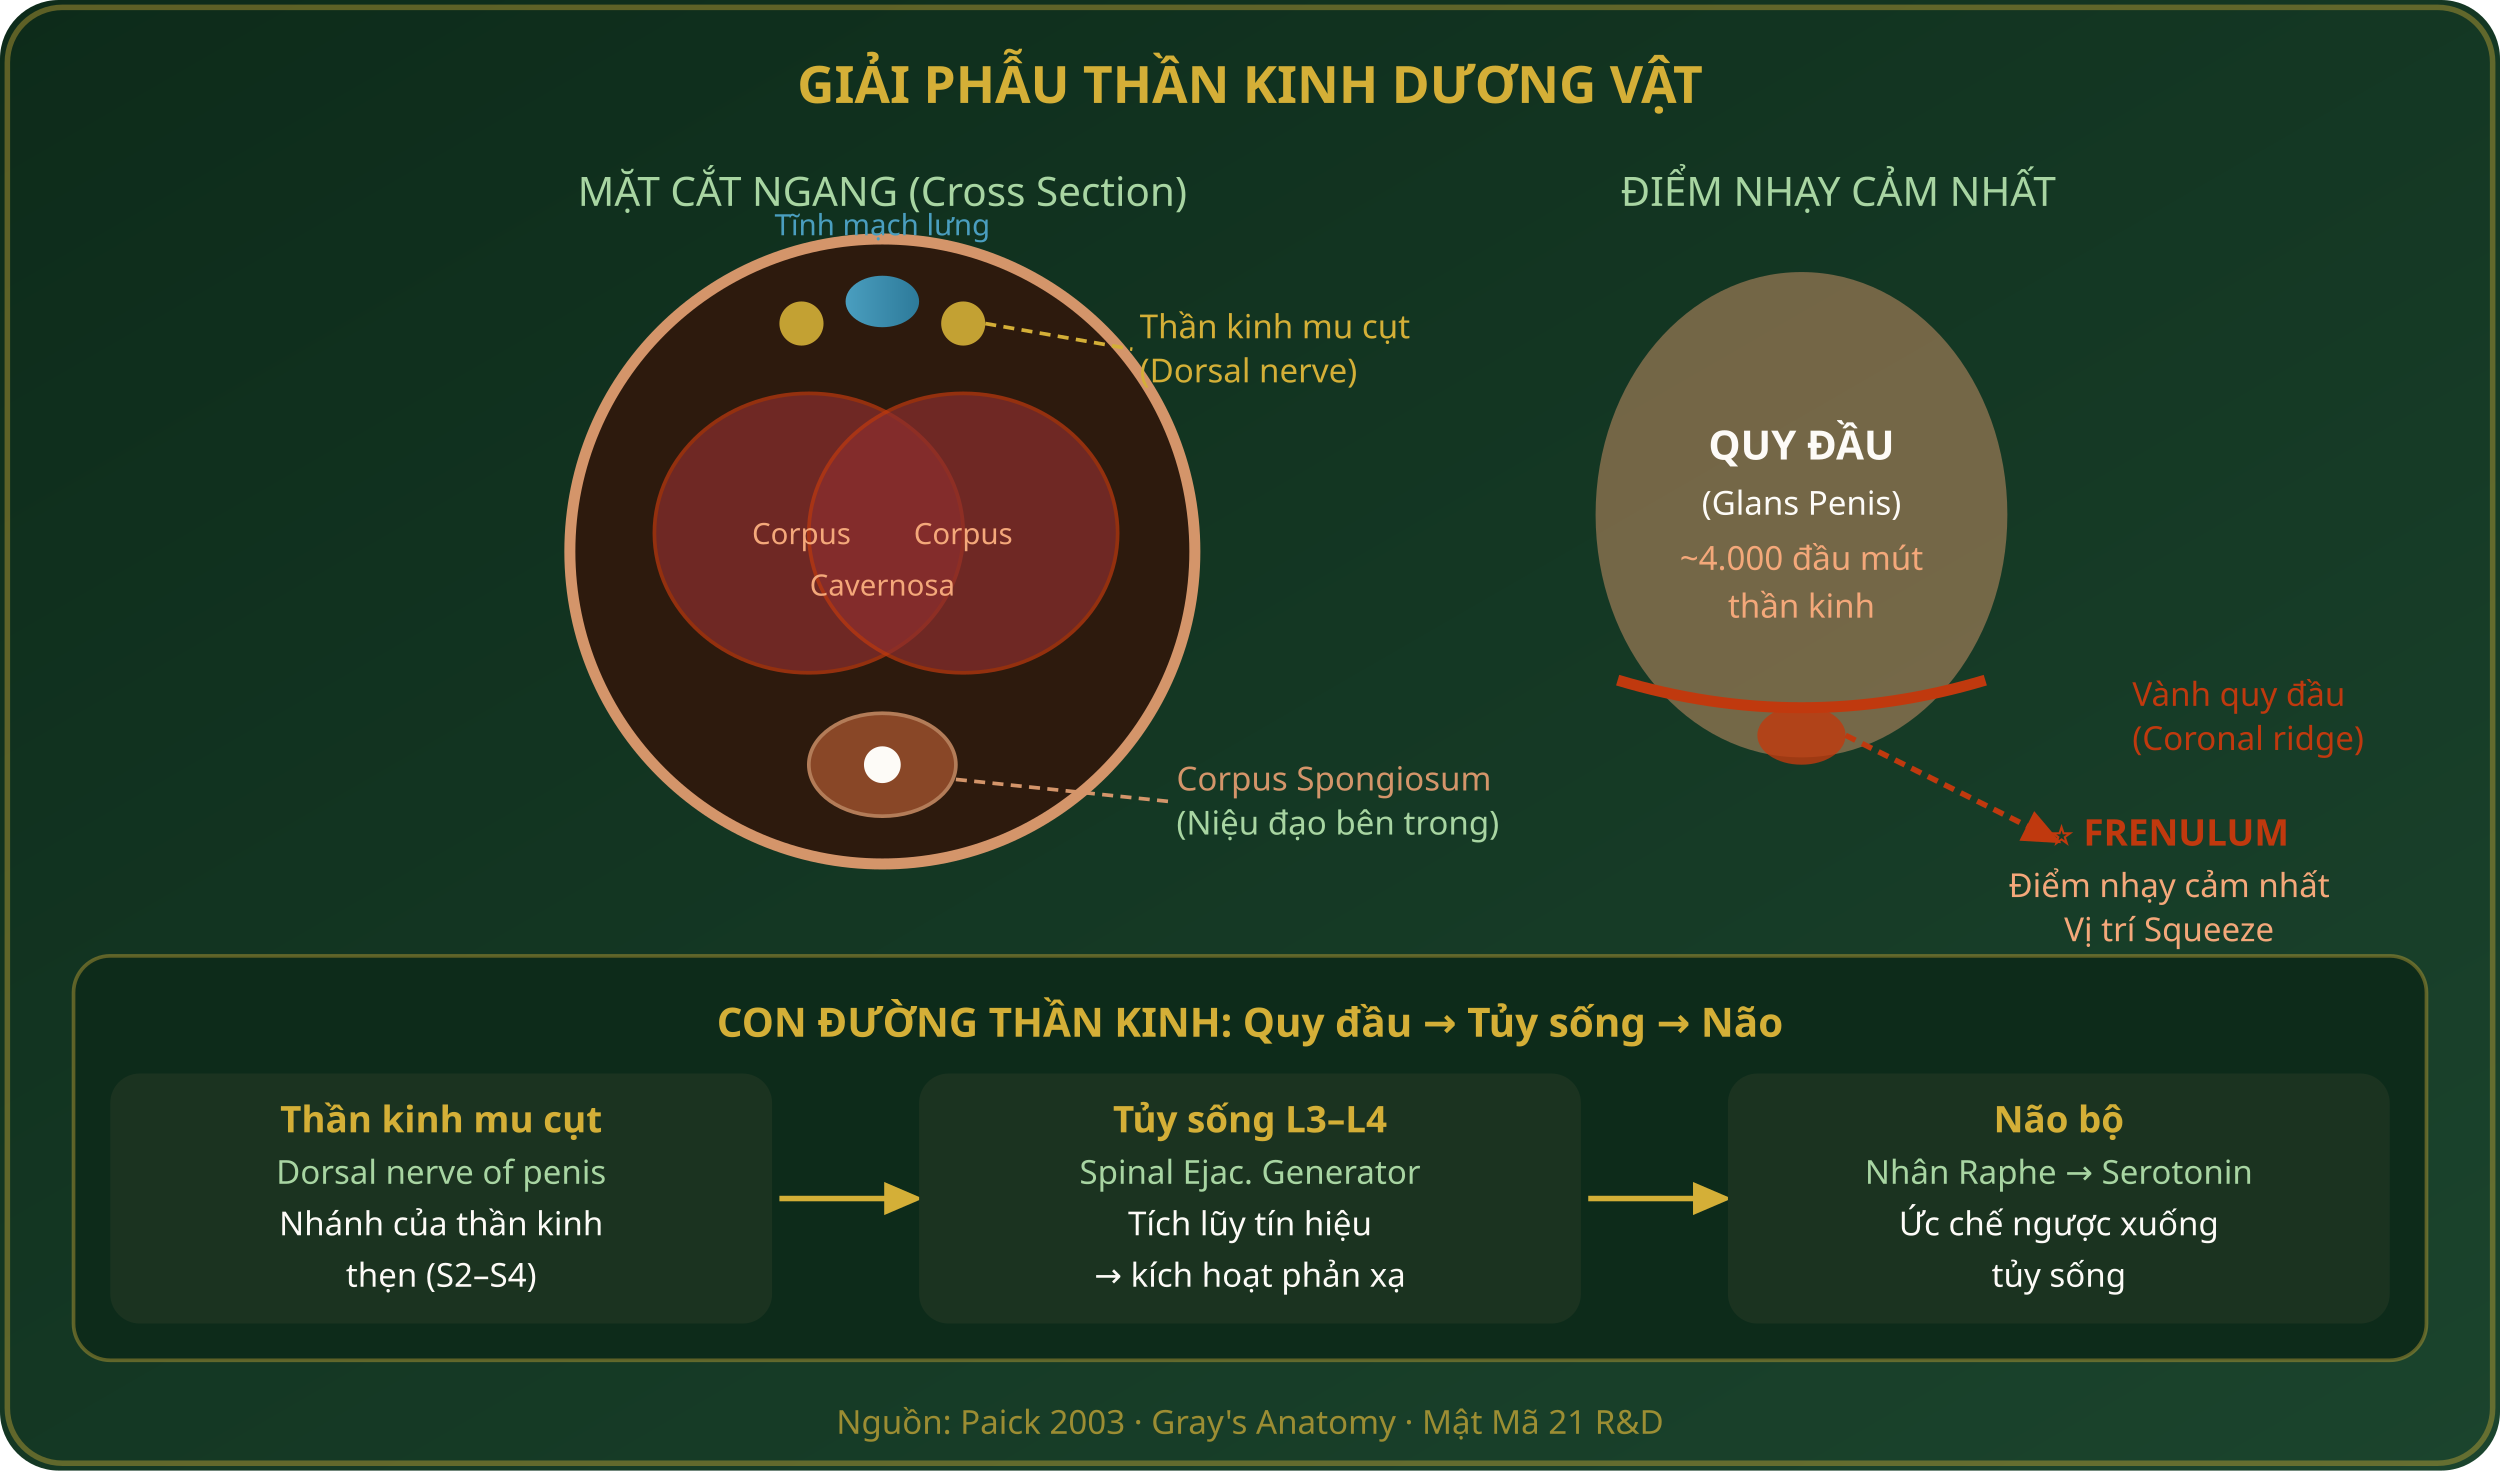
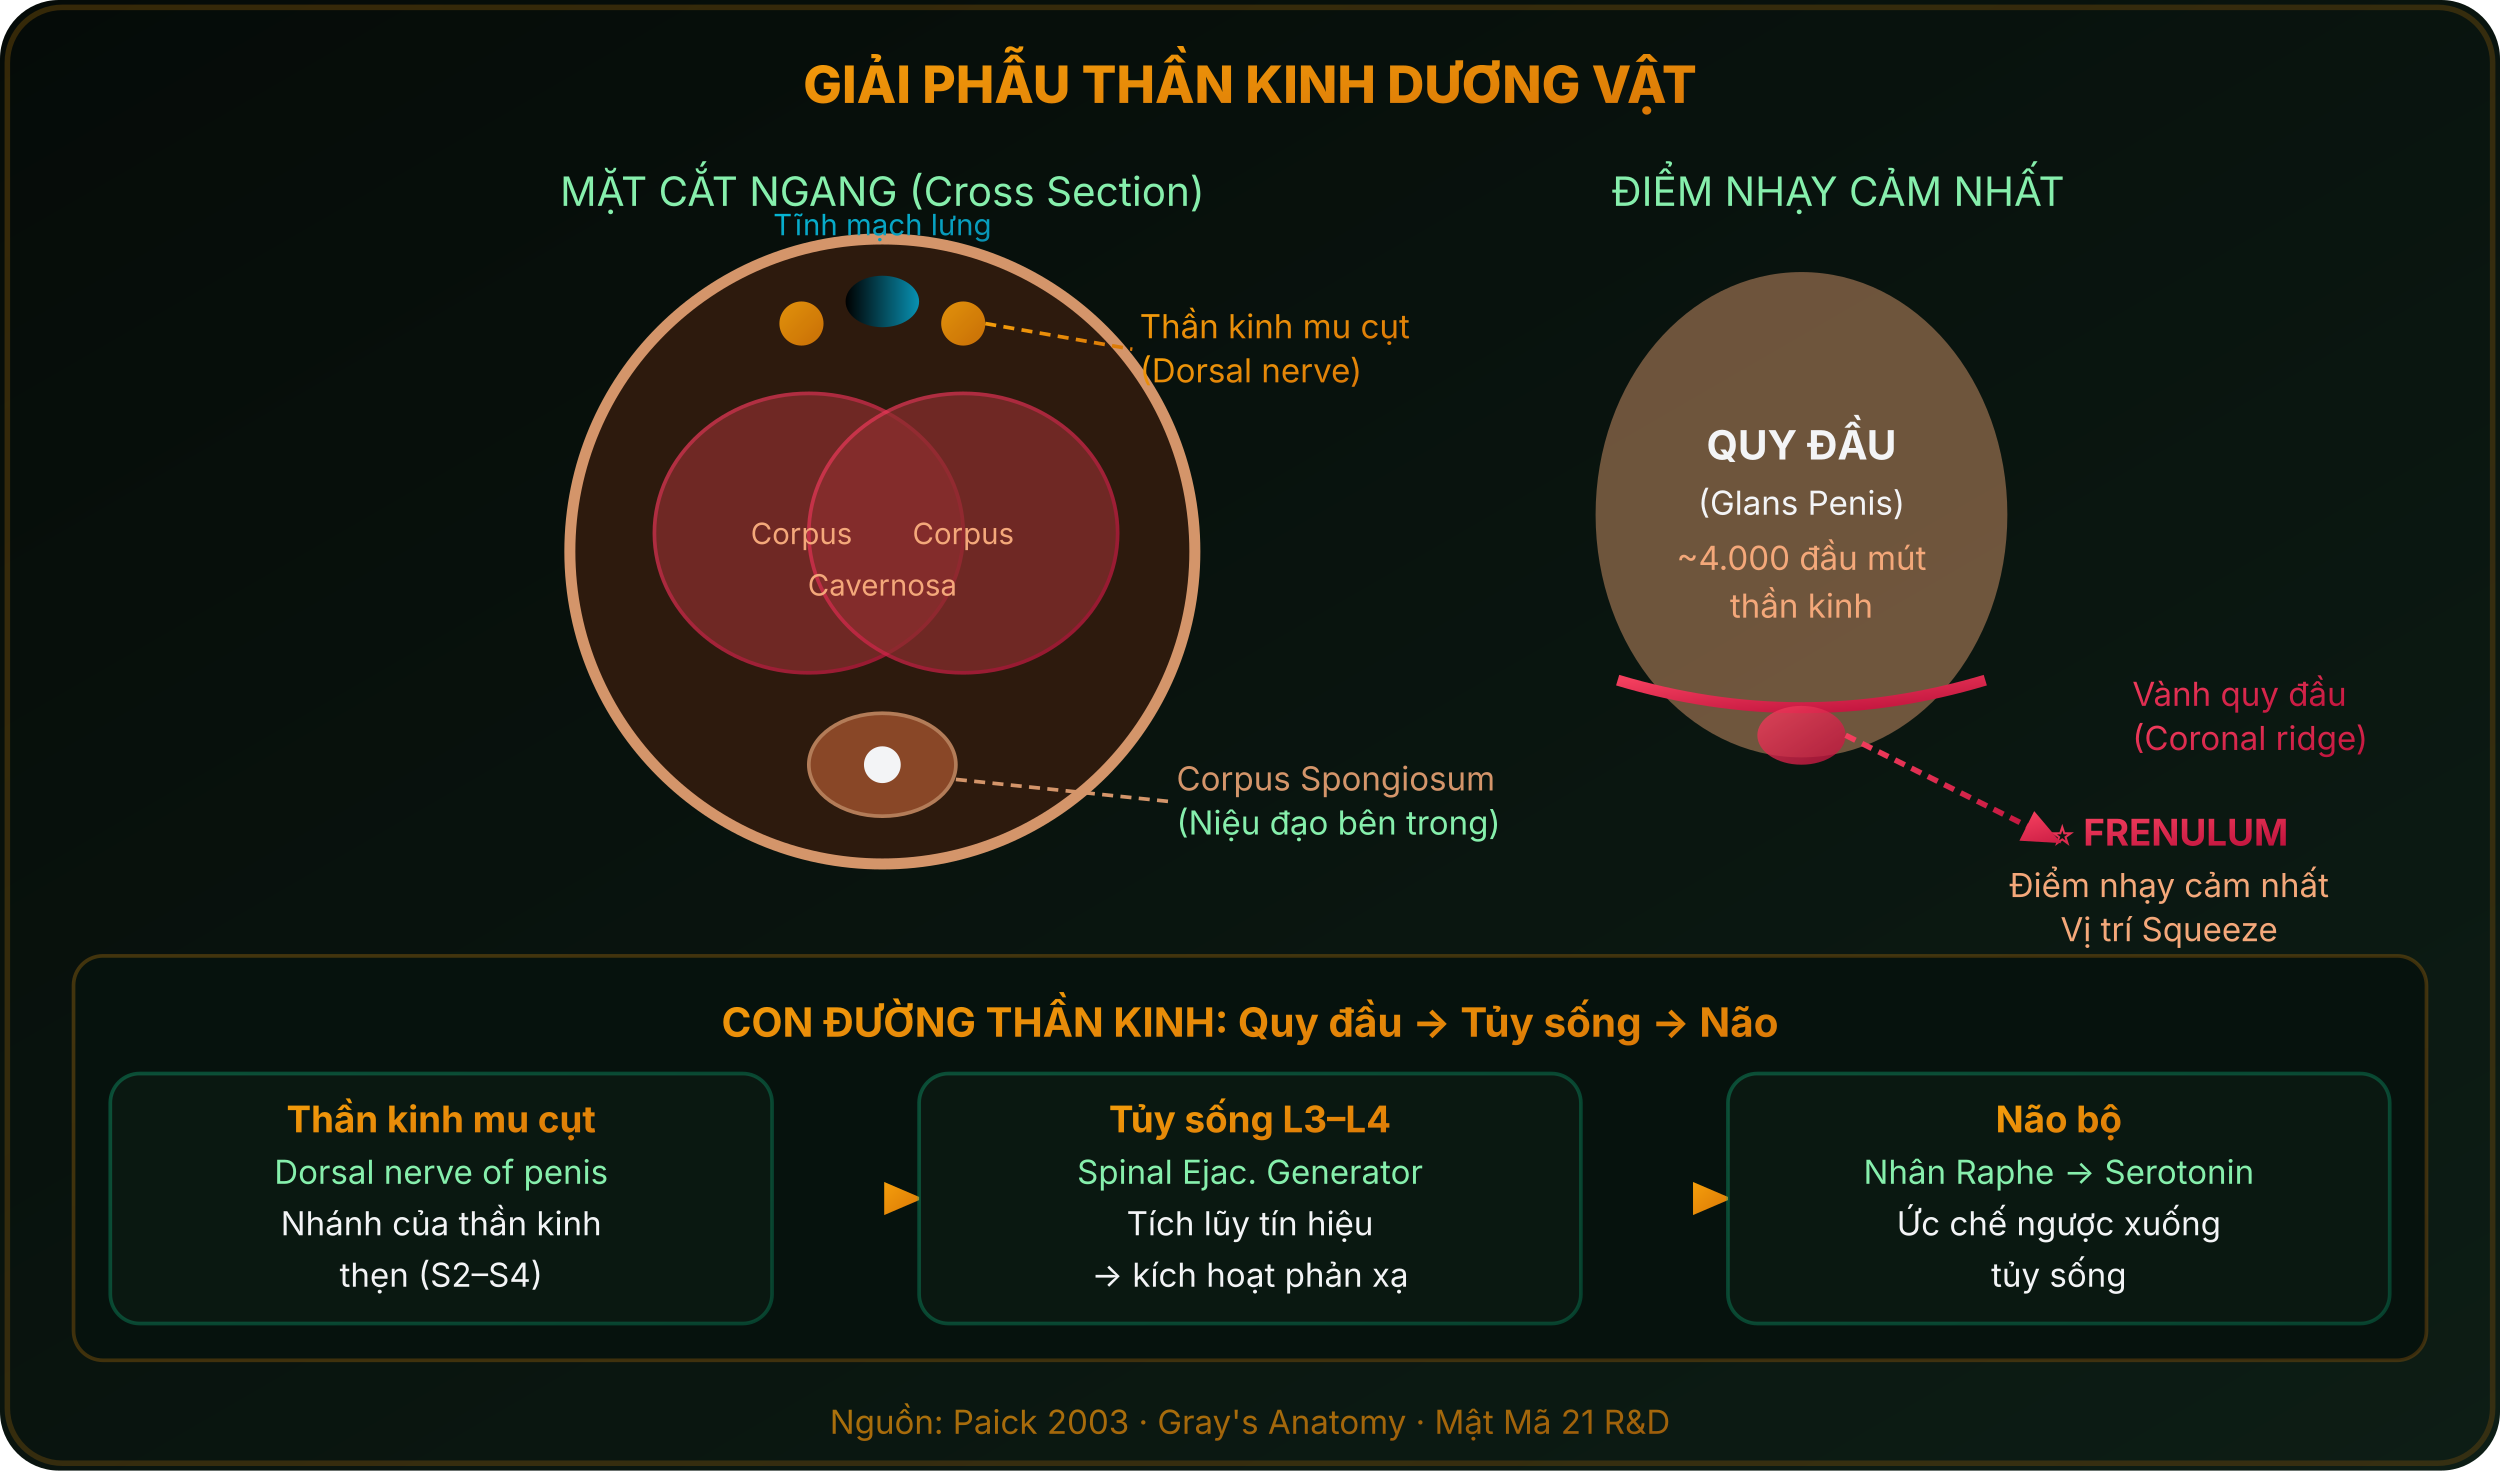
<svg xmlns="http://www.w3.org/2000/svg" viewBox="0 0 680 400" width="100%" height="100%">
  <defs>
+     <style>
+       text {
+         text-rendering: optimizeLegibility;
+         -webkit-font-smoothing: antialiased;
+         font-family: 'Plus Jakarta Sans', 'Inter', system-ui, -apple-system, sans-serif;
+       }
+       .title-text {
+         font-weight: 800;
+         letter-spacing: 1.5px;
+       }
+       .glow-path {
+         filter: url(#glow-filter);
+       }
+     </style>
+     <filter id="glow-filter" x="-20%" y="-20%" width="140%" height="140%">
+       <feGaussianBlur stdDeviation="3" result="blur" />
+       <feMerge>
+         <feMergeNode in="blur" />
+         <feMergeNode in="SourceGraphic" />
+       </feMerge>
+     </filter>
+     <linearGradient id="obsidian-bg" x1="0%" y1="0%" x2="100%" y2="100%">
+       <stop offset="0%" stop-color="#050B08" />
+       <stop offset="100%" stop-color="#0D1D15" />
+     </linearGradient>
+     <linearGradient id="neon-gold" x1="0%" y1="0%" x2="100%" y2="100%">
+       <stop offset="0%" stop-color="#F59E0B" />
+       <stop offset="100%" stop-color="#D97706" />
+     </linearGradient>
+     <linearGradient id="neon-red" x1="0%" y1="0%" x2="100%" y2="100%">
+       <stop offset="0%" stop-color="#F43F5E" />
+       <stop offset="100%" stop-color="#BE123C" />
+     </linearGradient>
+     <linearGradient id="neon-cyan" x1="0%" y1="0%" x2="100%" y2="100%">
+       <stop offset="0%" stop-color="#06B6D4" />
+       <stop offset="100%" stop-color="#0891B2" />
+     </linearGradient>
+     <linearGradient id="neon-green" x1="0%" y1="0%" x2="100%" y2="100%">
+       <stop offset="0%" stop-color="#10B981" />
+       <stop offset="100%" stop-color="#059669" />
+     </linearGradient>
    <linearGradient id="bg" x1="0%" y1="0%" x2="100%" y2="100%">
      <stop offset="0%" stop-color="#0D2B1A" />
      <stop offset="100%" stop-color="#1B442D" />
    </linearGradient>
    <linearGradient id="skin" x1="0%" y1="0%" x2="0%" y2="100%">
      <stop offset="0%" stop-color="#D4956A" />
      <stop offset="100%" stop-color="#B5723E" />
    </linearGradient>
    <linearGradient id="nerve" x1="0%" y1="0%" x2="100%" y2="0%">
-       <stop offset="0%" stop-color="#D4AF37" />
-       <stop offset="100%" stop-color="#AA7C11" />
+       <stop offset="0%" stop-color="url(#neon-gold)" />
+       <stop offset="100%" stop-color="#D97706" />
    </linearGradient>
    <linearGradient id="vein" x1="0%" y1="0%" x2="100%" y2="0%">
-       <stop offset="0%" stop-color="#4A9EBF" />
-       <stop offset="100%" stop-color="#2D7A9A" />
+       <stop offset="0%" stop-color="url(#neon-cyan)" />
+       <stop offset="100%" stop-color="#0891B2" />
    </linearGradient>
    <marker id="arr" markerWidth="7" markerHeight="7" refX="5" refY="3" orient="auto">
-       <path d="M0,0 L0,6 L7,3 z" fill="#D4AF37" />
+       <path d="M0,0 L0,6 L7,3 z" fill="url(#neon-gold)" />
    </marker>
    <marker id="arr-red" markerWidth="7" markerHeight="7" refX="5" refY="3" orient="auto">
-       <path d="M0,0 L0,6 L7,3 z" fill="#C0390E" />
+       <path d="M0,0 L0,6 L7,3 z" fill="url(#neon-red)" />
    </marker>
  </defs>
-   <rect width="680" height="400" rx="16" fill="url(#bg)" />
-   <rect x="2" y="2" width="676" height="396" rx="15" fill="none" stroke="#D4AF37" stroke-width="1.5" stroke-opacity="0.4" />
-   <text x="340" y="28" font-family="system-ui,sans-serif" font-size="14" font-weight="800" fill="#D4AF37" text-anchor="middle">GIẢI PHẪU THẦN KINH DƯƠNG VẬT</text>
-   <text x="240" y="56" font-family="system-ui,sans-serif" font-size="11" fill="#A8D5A2" text-anchor="middle">MẶT CẮT NGANG (Cross Section)</text>
+   <rect width="680" height="400" rx="16" fill="url(#obsidian-bg)" />
+   <rect x="2" y="2" width="676" height="396" rx="15" fill="none" stroke="url(#neon-gold)" stroke-width="1.5" stroke-opacity="0.2" />
+   <text x="340" y="28" font-family="'Plus Jakarta Sans', 'Inter', system-ui, sans-serif" font-size="14" font-weight="800" fill="url(#neon-gold)" text-anchor="middle">GIẢI PHẪU THẦN KINH DƯƠNG VẬT</text>
+   <text x="240" y="56" font-family="'Plus Jakarta Sans', 'Inter', system-ui, sans-serif" font-size="11" fill="#86EFAC" text-anchor="middle">MẶT CẮT NGANG (Cross Section)</text>
  <circle cx="240" cy="150" r="85" fill="#2D1A0D" stroke="#D4956A" stroke-width="3" />
  <ellipse cx="240" cy="82" rx="10" ry="7" fill="url(#vein)" />
-   <text x="240" y="64" font-family="system-ui,sans-serif" font-size="8" fill="#4A9EBF" text-anchor="middle">Tĩnh mạch lưng</text>
-   <circle cx="218" cy="88" r="6" fill="#D4AF37" opacity="0.9" />
-   <circle cx="262" cy="88" r="6" fill="#D4AF37" opacity="0.9" />
-   <text x="310" y="92" font-family="system-ui,sans-serif" font-size="9" fill="#D4AF37">Thần kinh mu cụt</text>
-   <text x="310" y="104" font-family="system-ui,sans-serif" font-size="9" fill="#D4AF37">(Dorsal nerve)</text>
-   <line x1="268" y1="88" x2="308" y2="95" stroke="#D4AF37" stroke-width="1" stroke-dasharray="3,2" />
-   <ellipse cx="220" cy="145" rx="42" ry="38" fill="#8B2E2E" opacity="0.7" stroke="#C0390E" stroke-width="1" />
-   <ellipse cx="262" cy="145" rx="42" ry="38" fill="#8B2E2E" opacity="0.7" stroke="#C0390E" stroke-width="1" />
-   <text x="218" y="148" font-family="system-ui,sans-serif" font-size="8" fill="#F4A87A" text-anchor="middle">Corpus</text>
-   <text x="262" y="148" font-family="system-ui,sans-serif" font-size="8" fill="#F4A87A" text-anchor="middle">Corpus</text>
-   <text x="240" y="162" font-family="system-ui,sans-serif" font-size="8" fill="#F4A87A" text-anchor="middle">Cavernosa</text>
+   <text x="240" y="64" font-family="'Plus Jakarta Sans', 'Inter', system-ui, sans-serif" font-size="8" fill="url(#neon-cyan)" text-anchor="middle">Tĩnh mạch lưng</text>
+   <circle cx="218" cy="88" r="6" fill="url(#neon-gold)" opacity="0.9" />
+   <circle cx="262" cy="88" r="6" fill="url(#neon-gold)" opacity="0.9" />
+   <text x="310" y="92" font-family="'Plus Jakarta Sans', 'Inter', system-ui, sans-serif" font-size="9" fill="url(#neon-gold)">Thần kinh mu cụt</text>
+   <text x="310" y="104" font-family="'Plus Jakarta Sans', 'Inter', system-ui, sans-serif" font-size="9" fill="url(#neon-gold)">(Dorsal nerve)</text>
+   <line x1="268" y1="88" x2="308" y2="95" stroke="url(#neon-gold)" stroke-width="1" stroke-dasharray="3,2" />
+   <ellipse cx="220" cy="145" rx="42" ry="38" fill="#8B2E2E" opacity="0.7" stroke="url(#neon-red)" stroke-width="1" />
+   <ellipse cx="262" cy="145" rx="42" ry="38" fill="#8B2E2E" opacity="0.7" stroke="url(#neon-red)" stroke-width="1" />
+   <text x="218" y="148" font-family="'Plus Jakarta Sans', 'Inter', system-ui, sans-serif" font-size="8" fill="#F4A87A" text-anchor="middle">Corpus</text>
+   <text x="262" y="148" font-family="'Plus Jakarta Sans', 'Inter', system-ui, sans-serif" font-size="8" fill="#F4A87A" text-anchor="middle">Corpus</text>
+   <text x="240" y="162" font-family="'Plus Jakarta Sans', 'Inter', system-ui, sans-serif" font-size="8" fill="#F4A87A" text-anchor="middle">Cavernosa</text>
  <ellipse cx="240" cy="208" rx="20" ry="14" fill="#A0522D" opacity="0.8" stroke="#D4956A" stroke-width="1" />
-   <text x="320" y="215" font-family="system-ui,sans-serif" font-size="9" fill="#D4956A">Corpus Spongiosum</text>
-   <text x="320" y="227" font-family="system-ui,sans-serif" font-size="9" fill="#A8D5A2">(Niệu đạo bên trong)</text>
+   <text x="320" y="215" font-family="'Plus Jakarta Sans', 'Inter', system-ui, sans-serif" font-size="9" fill="#D4956A">Corpus Spongiosum</text>
+   <text x="320" y="227" font-family="'Plus Jakarta Sans', 'Inter', system-ui, sans-serif" font-size="9" fill="#86EFAC">(Niệu đạo bên trong)</text>
  <line x1="260" y1="212" x2="318" y2="218" stroke="#D4956A" stroke-width="1" stroke-dasharray="3,2" />
-   <circle cx="240" cy="208" r="5" fill="#FDFBF7" />
-   <text x="500" y="56" font-family="system-ui,sans-serif" font-size="11" fill="#A8D5A2" text-anchor="middle">ĐIỂM NHẠY CẢM NHẤT</text>
+   <circle cx="240" cy="208" r="5" fill="#F3F4F6" />
+   <text x="500" y="56" font-family="'Plus Jakarta Sans', 'Inter', system-ui, sans-serif" font-size="11" fill="#86EFAC" text-anchor="middle">ĐIỂM NHẠY CẢM NHẤT</text>
  <ellipse cx="490" cy="140" rx="55" ry="65" fill="#D4956A" opacity="0.5" stroke="#D4956A" stroke-width="2" />
-   <text x="490" y="125" font-family="system-ui,sans-serif" font-size="11" font-weight="700" fill="#FDFBF7" text-anchor="middle">QUY ĐẦU</text>
-   <text x="490" y="140" font-family="system-ui,sans-serif" font-size="9" fill="#FDFBF7" text-anchor="middle">(Glans Penis)</text>
-   <text x="490" y="155" font-family="system-ui,sans-serif" font-size="9" fill="#F4A87A" text-anchor="middle">~4.000 đầu mút</text>
-   <text x="490" y="168" font-family="system-ui,sans-serif" font-size="9" fill="#F4A87A" text-anchor="middle">thần kinh</text>
-   <path d="M 440 185 Q 490 200 540 185" fill="none" stroke="#C0390E" stroke-width="3" />
-   <text x="580" y="192" font-family="system-ui,sans-serif" font-size="9" fill="#C0390E">Vành quy đầu</text>
-   <text x="580" y="204" font-family="system-ui,sans-serif" font-size="9" fill="#C0390E">(Coronal ridge)</text>
-   <ellipse cx="490" cy="200" rx="12" ry="8" fill="#C0390E" opacity="0.8" />
-   <text x="590" y="230" font-family="system-ui,sans-serif" font-size="10" font-weight="700" fill="#C0390E" text-anchor="middle">⭐ FRENULUM</text>
-   <text x="590" y="244" font-family="system-ui,sans-serif" font-size="9" fill="#F4A87A" text-anchor="middle">Điểm nhạy cảm nhất</text>
-   <text x="590" y="256" font-family="system-ui,sans-serif" font-size="9" fill="#F4A87A" text-anchor="middle">Vị trí Squeeze</text>
-   <line x1="502" y1="200" x2="558" y2="228" stroke="#C0390E" stroke-width="1.5" stroke-dasharray="3,2" marker-end="url(#arr-red)" />
-   <rect x="20" y="260" width="640" height="110" rx="10" fill="#0D2B1A" stroke="#D4AF37" stroke-width="1" stroke-opacity="0.4" />
-   <text x="340" y="282" font-family="system-ui,sans-serif" font-size="11" font-weight="700" fill="#D4AF37" text-anchor="middle">CON ĐƯỜNG THẦN KINH: Quy đầu → Tủy sống → Não</text>
-   <rect x="30" y="292" width="180" height="68" rx="8" fill="#1B3320" />
-   <text x="120" y="308" font-family="system-ui,sans-serif" font-size="10" font-weight="700" fill="#D4AF37" text-anchor="middle">Thần kinh mu cụt</text>
-   <text x="120" y="322" font-family="system-ui,sans-serif" font-size="9" fill="#A8D5A2" text-anchor="middle">Dorsal nerve of penis</text>
-   <text x="120" y="336" font-family="system-ui,sans-serif" font-size="9" fill="#FDFBF7" text-anchor="middle">Nhánh của thần kinh</text>
-   <text x="120" y="350" font-family="system-ui,sans-serif" font-size="9" fill="#FDFBF7" text-anchor="middle">thẹn (S2–S4)</text>
-   <line x1="212" y1="326" x2="248" y2="326" stroke="#D4AF37" stroke-width="1.5" marker-end="url(#arr)" />
-   <rect x="250" y="292" width="180" height="68" rx="8" fill="#1B3320" />
-   <text x="340" y="308" font-family="system-ui,sans-serif" font-size="10" font-weight="700" fill="#D4AF37" text-anchor="middle">Tủy sống L3–L4</text>
-   <text x="340" y="322" font-family="system-ui,sans-serif" font-size="9" fill="#A8D5A2" text-anchor="middle">Spinal Ejac. Generator</text>
-   <text x="340" y="336" font-family="system-ui,sans-serif" font-size="9" fill="#FDFBF7" text-anchor="middle">Tích lũy tín hiệu</text>
-   <text x="340" y="350" font-family="system-ui,sans-serif" font-size="9" fill="#FDFBF7" text-anchor="middle">→ kích hoạt phản xạ</text>
-   <line x1="432" y1="326" x2="468" y2="326" stroke="#D4AF37" stroke-width="1.5" marker-end="url(#arr)" />
-   <rect x="470" y="292" width="180" height="68" rx="8" fill="#1B3320" />
-   <text x="560" y="308" font-family="system-ui,sans-serif" font-size="10" font-weight="700" fill="#D4AF37" text-anchor="middle">Não bộ</text>
-   <text x="560" y="322" font-family="system-ui,sans-serif" font-size="9" fill="#A8D5A2" text-anchor="middle">Nhân Raphe → Serotonin</text>
-   <text x="560" y="336" font-family="system-ui,sans-serif" font-size="9" fill="#FDFBF7" text-anchor="middle">Ức chế ngược xuống</text>
-   <text x="560" y="350" font-family="system-ui,sans-serif" font-size="9" fill="#FDFBF7" text-anchor="middle">tủy sống</text>
-   <text x="340" y="390" font-family="system-ui,sans-serif" font-size="9" fill="#D4AF37" text-anchor="middle" opacity="0.7">Nguồn: Paick 2003 · Gray's Anatomy · Mật Mã 21 R&amp;D</text>
+   <text x="490" y="125" font-family="'Plus Jakarta Sans', 'Inter', system-ui, sans-serif" font-size="11" font-weight="700" fill="#F3F4F6" text-anchor="middle">QUY ĐẦU</text>
+   <text x="490" y="140" font-family="'Plus Jakarta Sans', 'Inter', system-ui, sans-serif" font-size="9" fill="#F3F4F6" text-anchor="middle">(Glans Penis)</text>
+   <text x="490" y="155" font-family="'Plus Jakarta Sans', 'Inter', system-ui, sans-serif" font-size="9" fill="#F4A87A" text-anchor="middle">~4.000 đầu mút</text>
+   <text x="490" y="168" font-family="'Plus Jakarta Sans', 'Inter', system-ui, sans-serif" font-size="9" fill="#F4A87A" text-anchor="middle">thần kinh</text>
+   <path d="M 440 185 Q 490 200 540 185" fill="none" stroke="url(#neon-red)" stroke-width="3" />
+   <text x="580" y="192" font-family="'Plus Jakarta Sans', 'Inter', system-ui, sans-serif" font-size="9" fill="url(#neon-red)">Vành quy đầu</text>
+   <text x="580" y="204" font-family="'Plus Jakarta Sans', 'Inter', system-ui, sans-serif" font-size="9" fill="url(#neon-red)">(Coronal ridge)</text>
+   <ellipse cx="490" cy="200" rx="12" ry="8" fill="url(#neon-red)" opacity="0.8" />
+   <text x="590" y="230" font-family="'Plus Jakarta Sans', 'Inter', system-ui, sans-serif" font-size="10" font-weight="700" fill="url(#neon-red)" text-anchor="middle">⭐ FRENULUM</text>
+   <text x="590" y="244" font-family="'Plus Jakarta Sans', 'Inter', system-ui, sans-serif" font-size="9" fill="#F4A87A" text-anchor="middle">Điểm nhạy cảm nhất</text>
+   <text x="590" y="256" font-family="'Plus Jakarta Sans', 'Inter', system-ui, sans-serif" font-size="9" fill="#F4A87A" text-anchor="middle">Vị trí Squeeze</text>
+   <line x1="502" y1="200" x2="558" y2="228" stroke="url(#neon-red)" stroke-width="1.5" stroke-dasharray="3,2" marker-end="url(#arr-red)" />
+   <rect x="20" y="260" width="640" height="110" rx="8" fill="#06120D" stroke="url(#neon-gold)" stroke-width="1" stroke-opacity="0.25" ry="8" />
+   <text x="340" y="282" font-family="'Plus Jakarta Sans', 'Inter', system-ui, sans-serif" font-size="11" font-weight="700" fill="url(#neon-gold)" text-anchor="middle">CON ĐƯỜNG THẦN KINH: Quy đầu → Tủy sống → Não</text>
+   <rect x="30" y="292" width="180" height="68" rx="8" fill="#0A1811" stroke="url(#neon-green)" stroke-opacity="0.35" ry="8" />
+   <text x="120" y="308" font-family="'Plus Jakarta Sans', 'Inter', system-ui, sans-serif" font-size="10" font-weight="700" fill="url(#neon-gold)" text-anchor="middle">Thần kinh mu cụt</text>
+   <text x="120" y="322" font-family="'Plus Jakarta Sans', 'Inter', system-ui, sans-serif" font-size="9" fill="#86EFAC" text-anchor="middle">Dorsal nerve of penis</text>
+   <text x="120" y="336" font-family="'Plus Jakarta Sans', 'Inter', system-ui, sans-serif" font-size="9" fill="#F3F4F6" text-anchor="middle">Nhánh của thần kinh</text>
+   <text x="120" y="350" font-family="'Plus Jakarta Sans', 'Inter', system-ui, sans-serif" font-size="9" fill="#F3F4F6" text-anchor="middle">thẹn (S2–S4)</text>
+   <line x1="212" y1="326" x2="248" y2="326" stroke="url(#neon-gold)" stroke-width="1.5" marker-end="url(#arr)" />
+   <rect x="250" y="292" width="180" height="68" rx="8" fill="#0A1811" stroke="url(#neon-green)" stroke-opacity="0.35" ry="8" />
+   <text x="340" y="308" font-family="'Plus Jakarta Sans', 'Inter', system-ui, sans-serif" font-size="10" font-weight="700" fill="url(#neon-gold)" text-anchor="middle">Tủy sống L3–L4</text>
+   <text x="340" y="322" font-family="'Plus Jakarta Sans', 'Inter', system-ui, sans-serif" font-size="9" fill="#86EFAC" text-anchor="middle">Spinal Ejac. Generator</text>
+   <text x="340" y="336" font-family="'Plus Jakarta Sans', 'Inter', system-ui, sans-serif" font-size="9" fill="#F3F4F6" text-anchor="middle">Tích lũy tín hiệu</text>
+   <text x="340" y="350" font-family="'Plus Jakarta Sans', 'Inter', system-ui, sans-serif" font-size="9" fill="#F3F4F6" text-anchor="middle">→ kích hoạt phản xạ</text>
+   <line x1="432" y1="326" x2="468" y2="326" stroke="url(#neon-gold)" stroke-width="1.5" marker-end="url(#arr)" />
+   <rect x="470" y="292" width="180" height="68" rx="8" fill="#0A1811" stroke="url(#neon-green)" stroke-opacity="0.35" ry="8" />
+   <text x="560" y="308" font-family="'Plus Jakarta Sans', 'Inter', system-ui, sans-serif" font-size="10" font-weight="700" fill="url(#neon-gold)" text-anchor="middle">Não bộ</text>
+   <text x="560" y="322" font-family="'Plus Jakarta Sans', 'Inter', system-ui, sans-serif" font-size="9" fill="#86EFAC" text-anchor="middle">Nhân Raphe → Serotonin</text>
+   <text x="560" y="336" font-family="'Plus Jakarta Sans', 'Inter', system-ui, sans-serif" font-size="9" fill="#F3F4F6" text-anchor="middle">Ức chế ngược xuống</text>
+   <text x="560" y="350" font-family="'Plus Jakarta Sans', 'Inter', system-ui, sans-serif" font-size="9" fill="#F3F4F6" text-anchor="middle">tủy sống</text>
+   <text x="340" y="390" font-family="'Plus Jakarta Sans', 'Inter', system-ui, sans-serif" font-size="9" fill="url(#neon-gold)" text-anchor="middle" opacity="0.7">Nguồn: Paick 2003 · Gray's Anatomy · Mật Mã 21 R&amp;D</text>
</svg>
